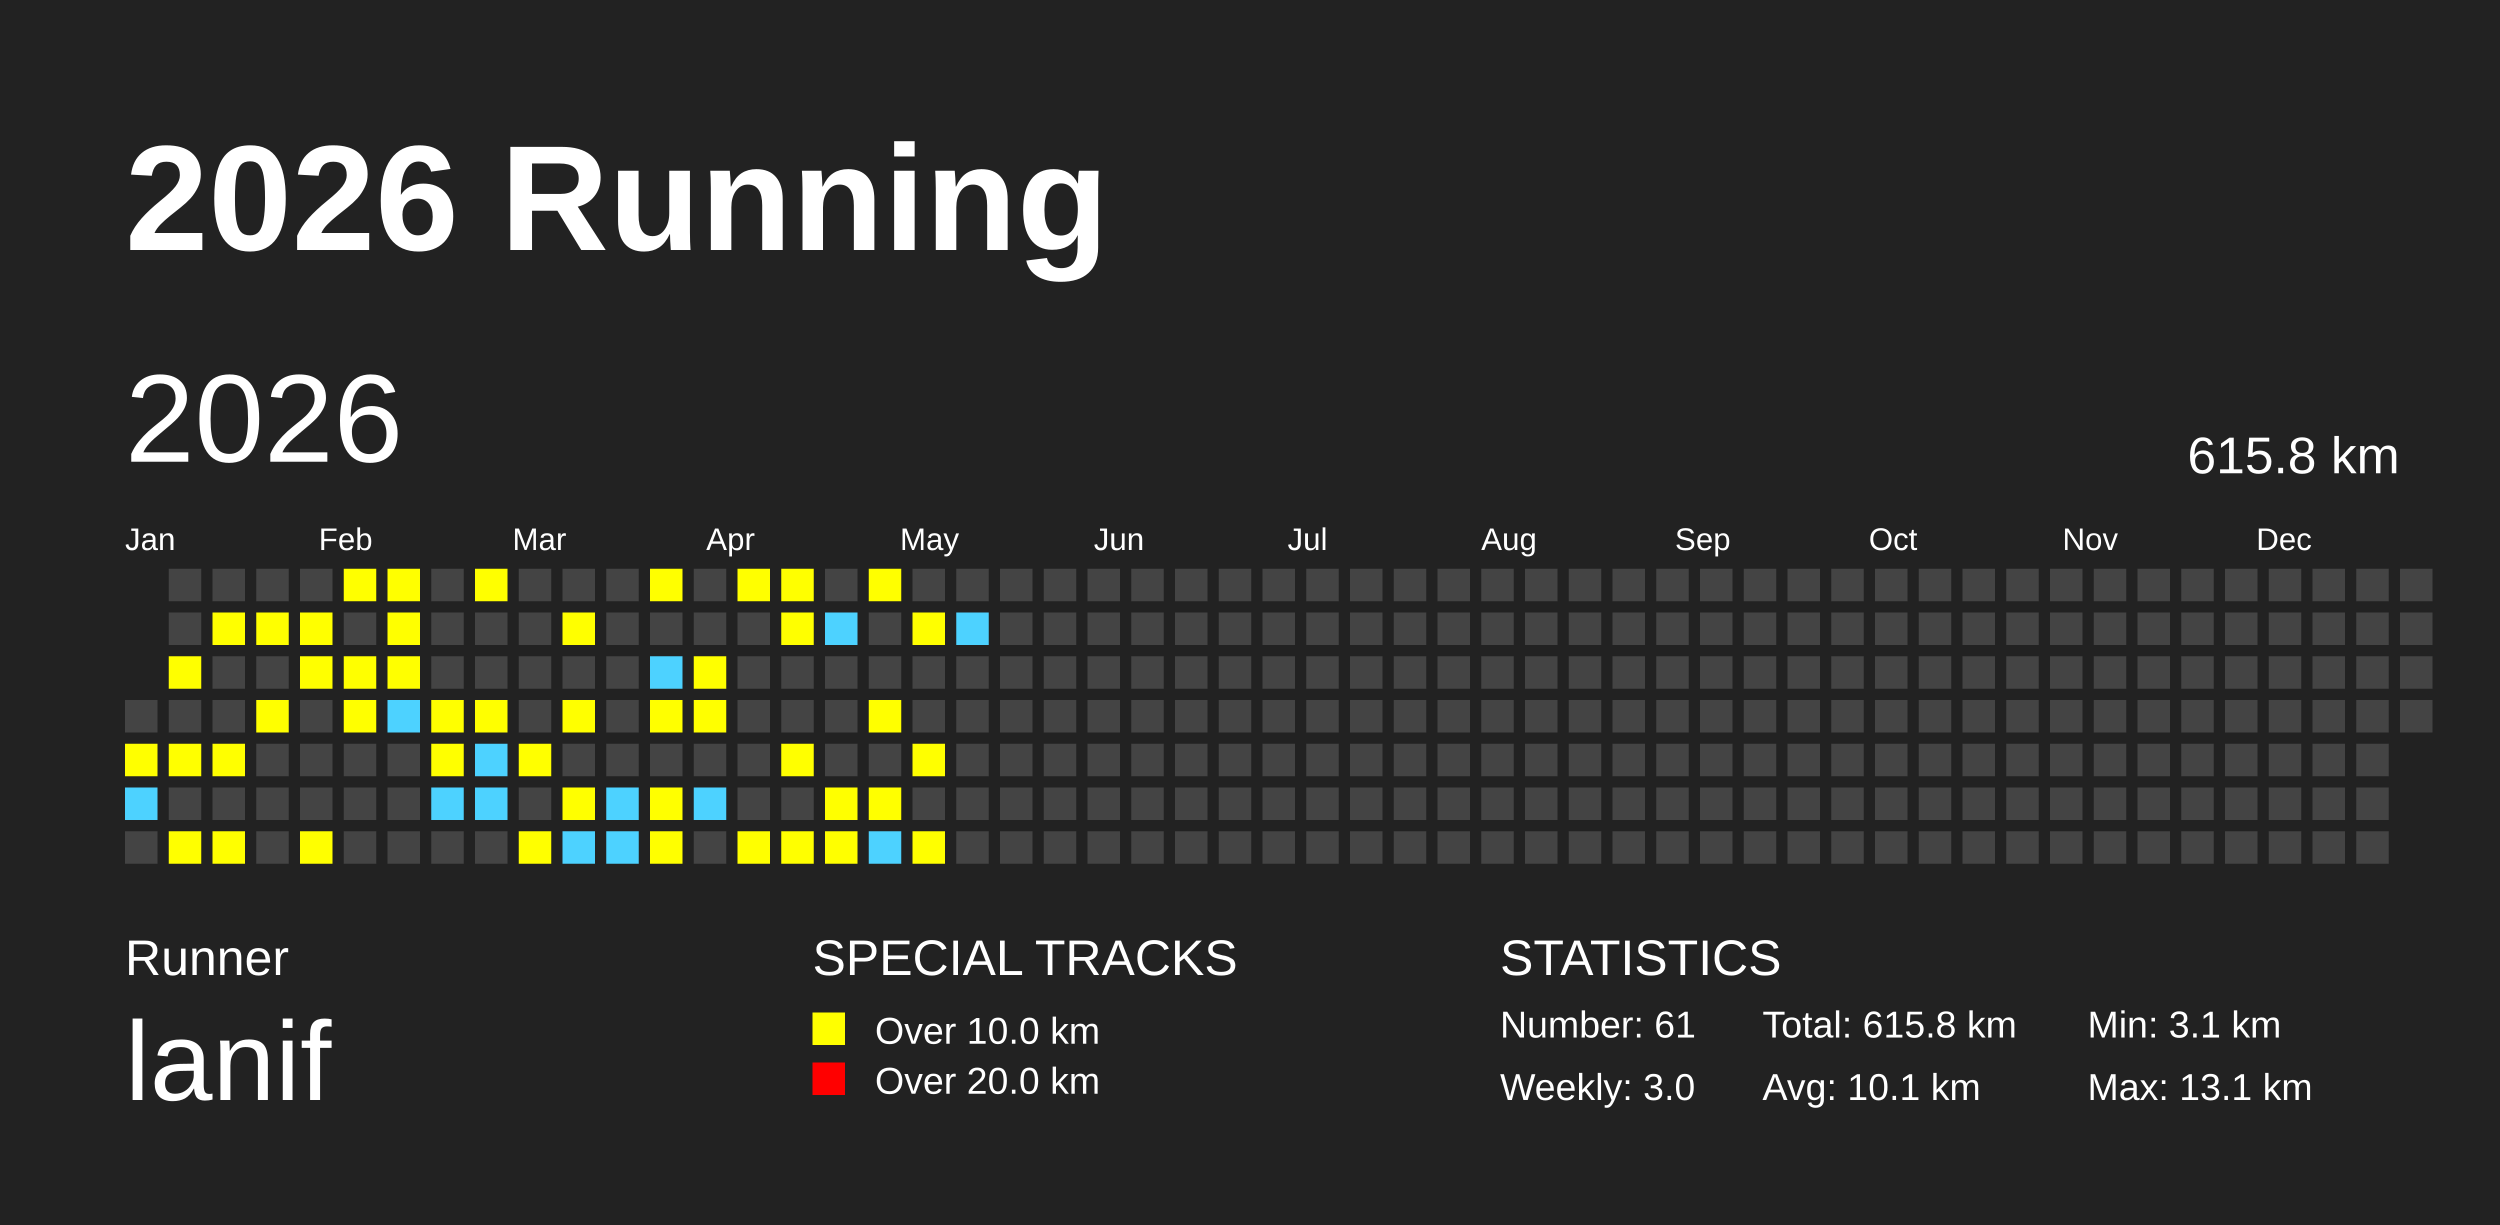
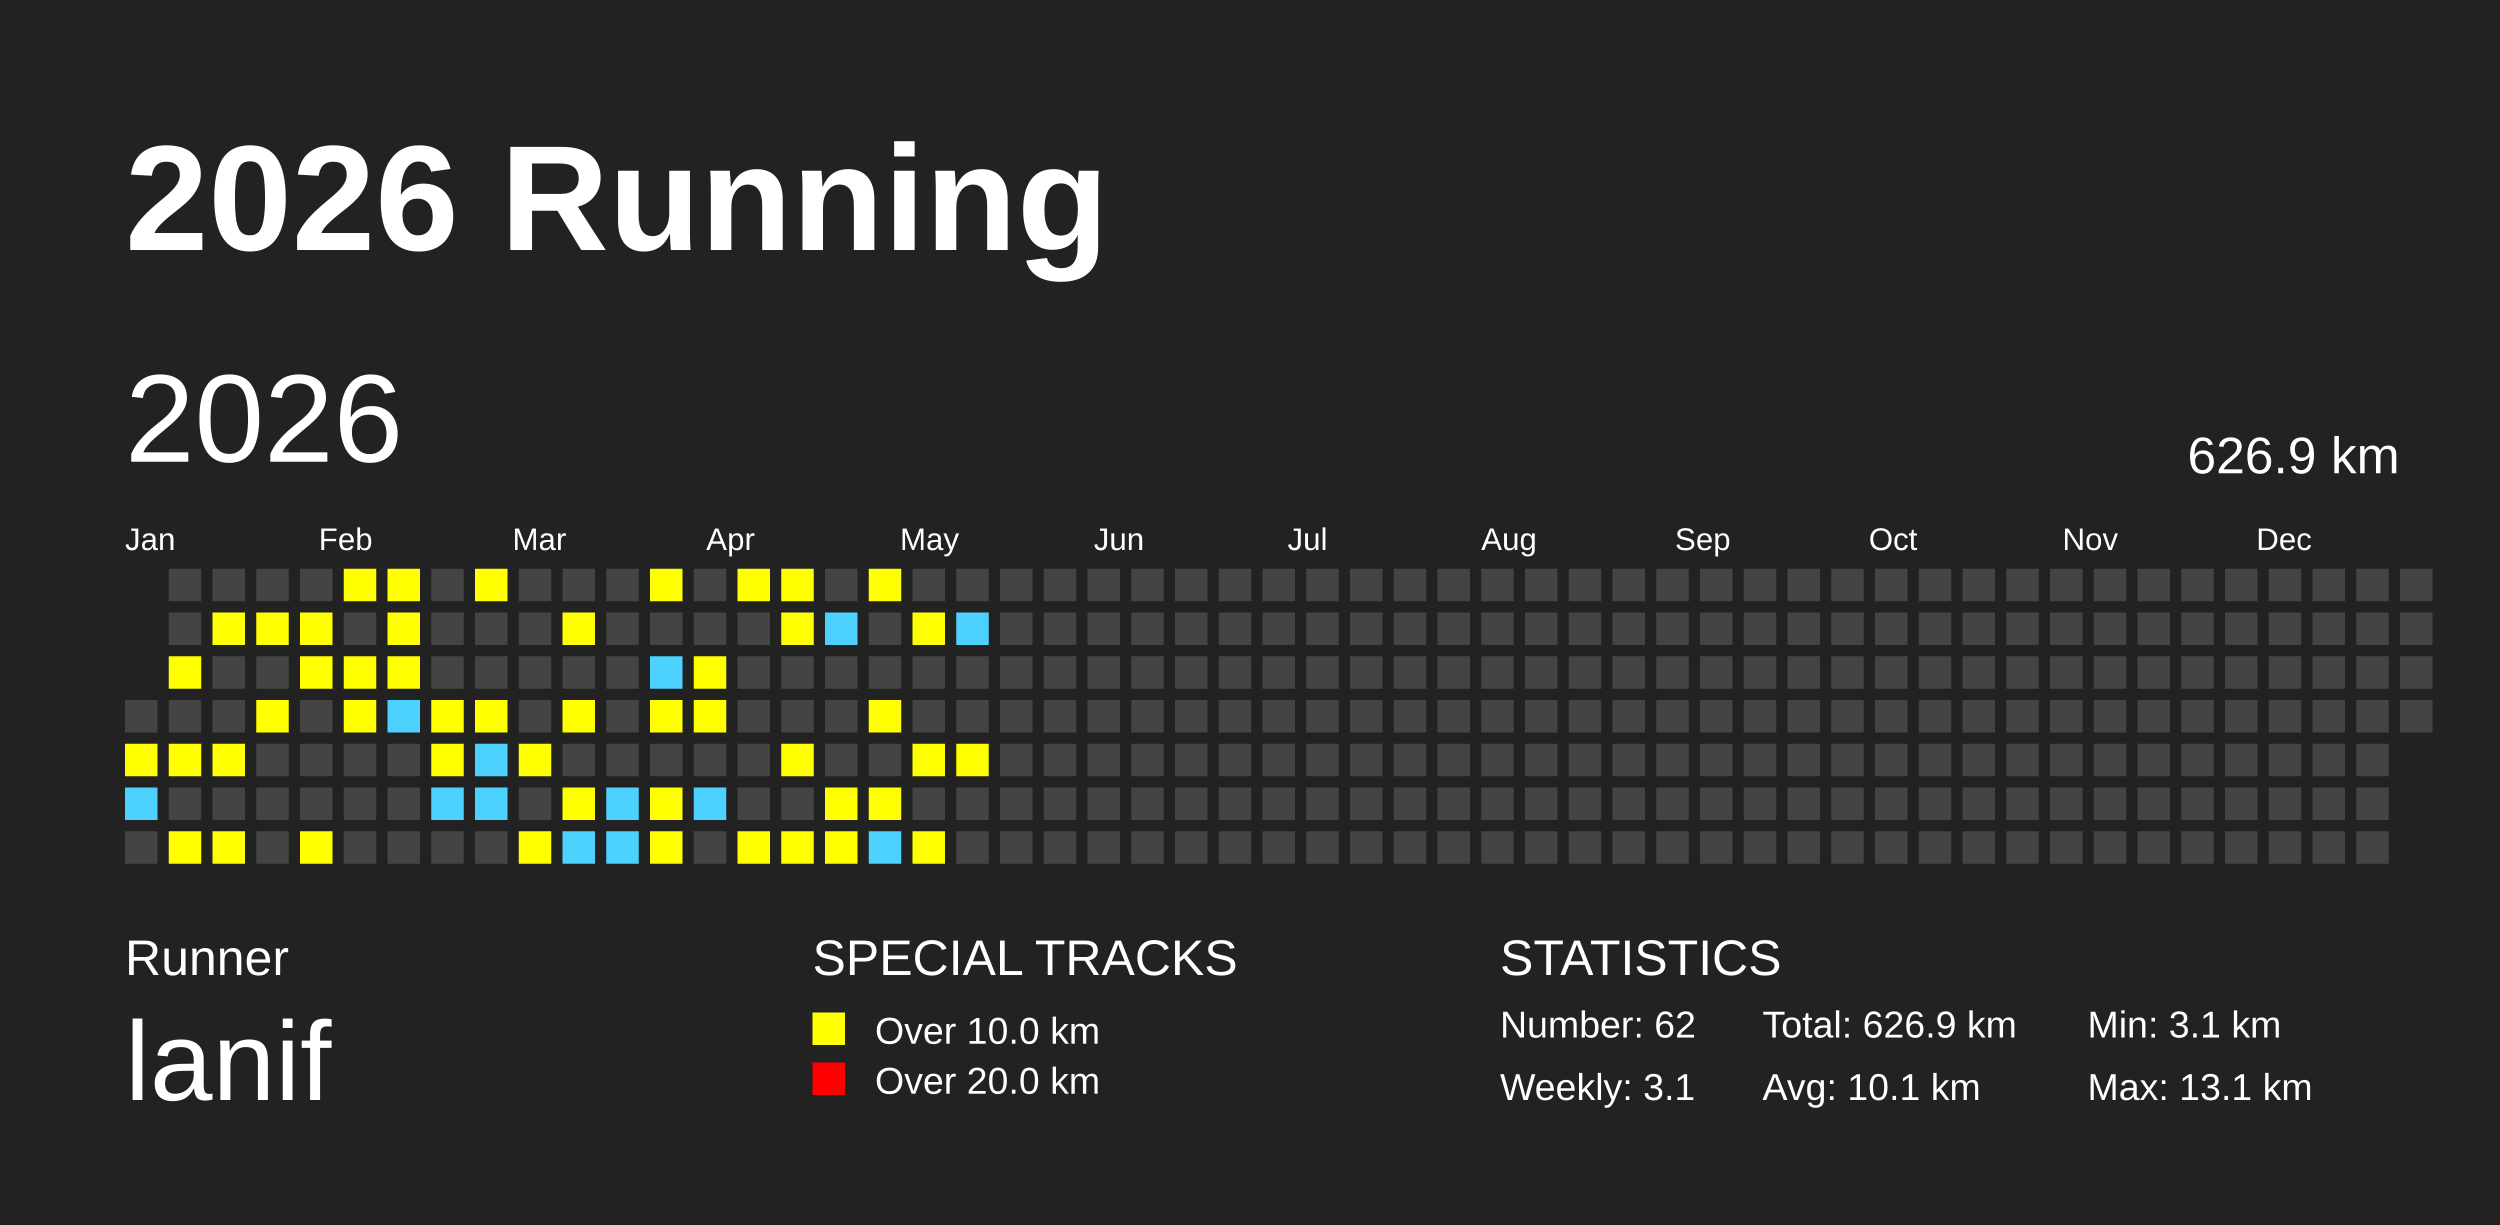
<svg xmlns="http://www.w3.org/2000/svg" baseProfile="full" height="98mm" version="1.1" viewBox="0,0,200,98" width="200mm">
  <defs />
  <rect fill="#222222" height="98" width="200" x="0" y="0" />
  <text fill="#FFFFFF" style="font-size:12px; font-family:Arial; font-weight:bold;" x="10" y="20">2026 Running</text>
  <text fill="#FFFFFF" style="font-size:4px; font-family:Arial" x="10" y="78">Runner</text>
  <text fill="#FFFFFF" style="font-size:9px; font-family:Arial" x="10" y="88">lanif</text>
  <text fill="#FFFFFF" style="font-size:4px; font-family:Arial" x="65" y="78">SPECIAL TRACKS</text>
  <rect fill="yellow" height="2.6" width="2.6" x="65" y="81" />
  <text fill="#FFFFFF" style="font-size:3px; font-family:Arial" x="70" y="83.5">Over 10.0 km</text>
  <rect fill="red" height="2.6" width="2.6" x="65" y="85" />
  <text fill="#FFFFFF" style="font-size:3px; font-family:Arial" x="70" y="87.5">Over 20.0 km</text>
  <text fill="#FFFFFF" style="font-size:4px; font-family:Arial" x="120" y="78">STATISTICS</text>
-   <text fill="#FFFFFF" style="font-size:3px; font-family:Arial" x="120" y="83">Number: 61</text>
-   <text fill="#FFFFFF" style="font-size:3px; font-family:Arial" x="120" y="88">Weekly: 3.0</text>
-   <text fill="#FFFFFF" style="font-size:3px; font-family:Arial" x="141" y="83">Total: 615.8 km</text>
+   <text fill="#FFFFFF" style="font-size:3px; font-family:Arial" x="120" y="83">Number: 62</text>
+   <text fill="#FFFFFF" style="font-size:3px; font-family:Arial" x="120" y="88">Weekly: 3.1</text>
+   <text fill="#FFFFFF" style="font-size:3px; font-family:Arial" x="141" y="83">Total: 626.9 km</text>
  <text fill="#FFFFFF" style="font-size:3px; font-family:Arial" x="141" y="88">Avg: 10.1 km</text>
  <text fill="#FFFFFF" style="font-size:3px; font-family:Arial" x="167" y="83">Min: 3.1 km</text>
  <text fill="#FFFFFF" style="font-size:3px; font-family:Arial" x="167" y="88">Max: 13.1 km</text>
  <text dominant-baseline="hanging" fill="#FFFFFF" style="font-size:10.0px; font-family:Arial;" x="10" y="30">2026</text>
-   <text dominant-baseline="hanging" fill="#FFFFFF" style="font-size:4.125px; font-family:Arial;" x="175" y="35">615.8 km</text>
+   <text dominant-baseline="hanging" fill="#FFFFFF" style="font-size:4.125px; font-family:Arial;" x="175" y="35">626.9 km</text>
  <text fill="#FFFFFF" style="font-size:2.5px; font-family:Arial" x="10.0" y="44">Jan</text>
  <text fill="#FFFFFF" style="font-size:2.5px; font-family:Arial" x="25.5" y="44">Feb</text>
  <text fill="#FFFFFF" style="font-size:2.5px; font-family:Arial" x="41.0" y="44">Mar</text>
  <text fill="#FFFFFF" style="font-size:2.5px; font-family:Arial" x="56.5" y="44">Apr</text>
  <text fill="#FFFFFF" style="font-size:2.5px; font-family:Arial" x="72.0" y="44">May</text>
  <text fill="#FFFFFF" style="font-size:2.5px; font-family:Arial" x="87.5" y="44">Jun</text>
  <text fill="#FFFFFF" style="font-size:2.5px; font-family:Arial" x="103.0" y="44">Jul</text>
  <text fill="#FFFFFF" style="font-size:2.5px; font-family:Arial" x="118.5" y="44">Aug</text>
  <text fill="#FFFFFF" style="font-size:2.5px; font-family:Arial" x="134.0" y="44">Sep</text>
  <text fill="#FFFFFF" style="font-size:2.5px; font-family:Arial" x="149.5" y="44">Oct</text>
  <text fill="#FFFFFF" style="font-size:2.5px; font-family:Arial" x="165.0" y="44">Nov</text>
  <text fill="#FFFFFF" style="font-size:2.5px; font-family:Arial" x="180.5" y="44">Dec</text>
  <rect fill="#444444" height="2.6" width="2.6" x="10.0" y="56.0" />
  <rect fill="yellow" height="2.6" width="2.6" x="10.0" y="59.5" />
  <rect fill="#4DD2FF" height="2.6" width="2.6" x="10.0" y="63.0" />
  <rect fill="#444444" height="2.6" width="2.6" x="10.0" y="66.5" />
  <rect fill="#444444" height="2.6" width="2.6" x="13.5" y="45.5" />
  <rect fill="#444444" height="2.6" width="2.6" x="13.5" y="49.0" />
  <rect fill="yellow" height="2.6" width="2.6" x="13.5" y="52.5" />
  <rect fill="#444444" height="2.6" width="2.6" x="13.5" y="56.0" />
  <rect fill="yellow" height="2.6" width="2.6" x="13.5" y="59.5" />
  <rect fill="#444444" height="2.6" width="2.6" x="13.5" y="63.0" />
  <rect fill="yellow" height="2.6" width="2.6" x="13.5" y="66.5" />
  <rect fill="#444444" height="2.6" width="2.6" x="17.0" y="45.5" />
  <rect fill="yellow" height="2.6" width="2.6" x="17.0" y="49.0" />
  <rect fill="#444444" height="2.6" width="2.6" x="17.0" y="52.5" />
  <rect fill="#444444" height="2.6" width="2.6" x="17.0" y="56.0" />
  <rect fill="yellow" height="2.6" width="2.6" x="17.0" y="59.5" />
  <rect fill="#444444" height="2.6" width="2.6" x="17.0" y="63.0" />
  <rect fill="yellow" height="2.6" width="2.6" x="17.0" y="66.5" />
  <rect fill="#444444" height="2.6" width="2.6" x="20.5" y="45.5" />
  <rect fill="yellow" height="2.6" width="2.6" x="20.5" y="49.0" />
  <rect fill="#444444" height="2.6" width="2.6" x="20.5" y="52.5" />
  <rect fill="yellow" height="2.6" width="2.6" x="20.5" y="56.0" />
  <rect fill="#444444" height="2.6" width="2.6" x="20.5" y="59.5" />
  <rect fill="#444444" height="2.6" width="2.6" x="20.5" y="63.0" />
  <rect fill="#444444" height="2.6" width="2.6" x="20.5" y="66.5" />
  <rect fill="#444444" height="2.6" width="2.6" x="24.0" y="45.5" />
  <rect fill="yellow" height="2.6" width="2.6" x="24.0" y="49.0" />
  <rect fill="yellow" height="2.6" width="2.6" x="24.0" y="52.5" />
  <rect fill="#444444" height="2.6" width="2.6" x="24.0" y="56.0" />
  <rect fill="#444444" height="2.6" width="2.6" x="24.0" y="59.5" />
  <rect fill="#444444" height="2.6" width="2.6" x="24.0" y="63.0" />
  <rect fill="yellow" height="2.6" width="2.6" x="24.0" y="66.5" />
  <rect fill="yellow" height="2.6" width="2.6" x="27.5" y="45.5" />
  <rect fill="#444444" height="2.6" width="2.6" x="27.5" y="49.0" />
  <rect fill="yellow" height="2.6" width="2.6" x="27.5" y="52.5" />
  <rect fill="yellow" height="2.6" width="2.6" x="27.5" y="56.0" />
  <rect fill="#444444" height="2.6" width="2.6" x="27.5" y="59.5" />
  <rect fill="#444444" height="2.6" width="2.6" x="27.5" y="63.0" />
  <rect fill="#444444" height="2.6" width="2.6" x="27.5" y="66.5" />
  <rect fill="yellow" height="2.6" width="2.6" x="31.0" y="45.5" />
  <rect fill="yellow" height="2.6" width="2.6" x="31.0" y="49.0" />
  <rect fill="yellow" height="2.6" width="2.6" x="31.0" y="52.5" />
  <rect fill="#4DD2FF" height="2.6" width="2.6" x="31.0" y="56.0" />
  <rect fill="#444444" height="2.6" width="2.6" x="31.0" y="59.5" />
  <rect fill="#444444" height="2.6" width="2.6" x="31.0" y="63.0" />
  <rect fill="#444444" height="2.6" width="2.6" x="31.0" y="66.5" />
  <rect fill="#444444" height="2.6" width="2.6" x="34.5" y="45.5" />
  <rect fill="#444444" height="2.6" width="2.6" x="34.5" y="49.0" />
  <rect fill="#444444" height="2.6" width="2.6" x="34.5" y="52.5" />
  <rect fill="yellow" height="2.6" width="2.6" x="34.5" y="56.0" />
  <rect fill="yellow" height="2.6" width="2.6" x="34.5" y="59.5" />
  <rect fill="#4DD2FF" height="2.6" width="2.6" x="34.5" y="63.0" />
  <rect fill="#444444" height="2.6" width="2.6" x="34.5" y="66.5" />
  <rect fill="yellow" height="2.6" width="2.6" x="38.0" y="45.5" />
  <rect fill="#444444" height="2.6" width="2.6" x="38.0" y="49.0" />
  <rect fill="#444444" height="2.6" width="2.6" x="38.0" y="52.5" />
  <rect fill="yellow" height="2.6" width="2.6" x="38.0" y="56.0" />
  <rect fill="#4DD2FF" height="2.6" width="2.6" x="38.0" y="59.5" />
  <rect fill="#4DD2FF" height="2.6" width="2.6" x="38.0" y="63.0" />
  <rect fill="#444444" height="2.6" width="2.6" x="38.0" y="66.5" />
  <rect fill="#444444" height="2.6" width="2.6" x="41.5" y="45.5" />
  <rect fill="#444444" height="2.6" width="2.6" x="41.5" y="49.0" />
  <rect fill="#444444" height="2.6" width="2.6" x="41.5" y="52.5" />
  <rect fill="#444444" height="2.6" width="2.6" x="41.5" y="56.0" />
  <rect fill="yellow" height="2.6" width="2.6" x="41.5" y="59.5" />
  <rect fill="#444444" height="2.6" width="2.6" x="41.5" y="63.0" />
  <rect fill="yellow" height="2.6" width="2.6" x="41.5" y="66.5" />
  <rect fill="#444444" height="2.6" width="2.6" x="45.0" y="45.5" />
  <rect fill="yellow" height="2.6" width="2.6" x="45.0" y="49.0" />
  <rect fill="#444444" height="2.6" width="2.6" x="45.0" y="52.5" />
  <rect fill="yellow" height="2.6" width="2.6" x="45.0" y="56.0" />
  <rect fill="#444444" height="2.6" width="2.6" x="45.0" y="59.5" />
  <rect fill="yellow" height="2.6" width="2.6" x="45.0" y="63.0" />
  <rect fill="#4DD2FF" height="2.6" width="2.6" x="45.0" y="66.5" />
  <rect fill="#444444" height="2.6" width="2.6" x="48.5" y="45.5" />
  <rect fill="#444444" height="2.6" width="2.6" x="48.5" y="49.0" />
  <rect fill="#444444" height="2.6" width="2.6" x="48.5" y="52.5" />
  <rect fill="#444444" height="2.6" width="2.6" x="48.5" y="56.0" />
  <rect fill="#444444" height="2.6" width="2.6" x="48.5" y="59.5" />
  <rect fill="#4DD2FF" height="2.6" width="2.6" x="48.5" y="63.0" />
  <rect fill="#4DD2FF" height="2.6" width="2.6" x="48.5" y="66.5" />
  <rect fill="yellow" height="2.6" width="2.6" x="52.0" y="45.5" />
  <rect fill="#444444" height="2.6" width="2.6" x="52.0" y="49.0" />
  <rect fill="#4DD2FF" height="2.6" width="2.6" x="52.0" y="52.5" />
  <rect fill="yellow" height="2.6" width="2.6" x="52.0" y="56.0" />
  <rect fill="#444444" height="2.6" width="2.6" x="52.0" y="59.5" />
  <rect fill="yellow" height="2.6" width="2.6" x="52.0" y="63.0" />
  <rect fill="yellow" height="2.6" width="2.6" x="52.0" y="66.5" />
  <rect fill="#444444" height="2.6" width="2.6" x="55.5" y="45.5" />
  <rect fill="#444444" height="2.6" width="2.6" x="55.5" y="49.0" />
  <rect fill="yellow" height="2.6" width="2.6" x="55.5" y="52.5" />
  <rect fill="yellow" height="2.6" width="2.6" x="55.5" y="56.0" />
  <rect fill="#444444" height="2.6" width="2.6" x="55.5" y="59.5" />
  <rect fill="#4DD2FF" height="2.6" width="2.6" x="55.5" y="63.0" />
  <rect fill="#444444" height="2.6" width="2.6" x="55.5" y="66.5" />
  <rect fill="yellow" height="2.6" width="2.6" x="59.0" y="45.5" />
  <rect fill="#444444" height="2.6" width="2.6" x="59.0" y="49.0" />
  <rect fill="#444444" height="2.6" width="2.6" x="59.0" y="52.5" />
  <rect fill="#444444" height="2.6" width="2.6" x="59.0" y="56.0" />
  <rect fill="#444444" height="2.6" width="2.6" x="59.0" y="59.5" />
  <rect fill="#444444" height="2.6" width="2.6" x="59.0" y="63.0" />
  <rect fill="yellow" height="2.6" width="2.6" x="59.0" y="66.5" />
  <rect fill="yellow" height="2.6" width="2.6" x="62.5" y="45.5" />
  <rect fill="yellow" height="2.6" width="2.6" x="62.5" y="49.0" />
  <rect fill="#444444" height="2.6" width="2.6" x="62.5" y="52.5" />
  <rect fill="#444444" height="2.6" width="2.6" x="62.5" y="56.0" />
  <rect fill="yellow" height="2.6" width="2.6" x="62.5" y="59.5" />
  <rect fill="#444444" height="2.6" width="2.6" x="62.5" y="63.0" />
  <rect fill="yellow" height="2.6" width="2.6" x="62.5" y="66.5" />
  <rect fill="#444444" height="2.6" width="2.6" x="66.0" y="45.5" />
  <rect fill="#4DD2FF" height="2.6" width="2.6" x="66.0" y="49.0" />
  <rect fill="#444444" height="2.6" width="2.6" x="66.0" y="52.5" />
  <rect fill="#444444" height="2.6" width="2.6" x="66.0" y="56.0" />
  <rect fill="#444444" height="2.6" width="2.6" x="66.0" y="59.5" />
  <rect fill="yellow" height="2.6" width="2.6" x="66.0" y="63.0" />
  <rect fill="yellow" height="2.6" width="2.6" x="66.0" y="66.5" />
  <rect fill="yellow" height="2.6" width="2.6" x="69.5" y="45.5" />
  <rect fill="#444444" height="2.6" width="2.6" x="69.5" y="49.0" />
  <rect fill="#444444" height="2.6" width="2.6" x="69.5" y="52.5" />
  <rect fill="yellow" height="2.6" width="2.6" x="69.5" y="56.0" />
  <rect fill="#444444" height="2.6" width="2.6" x="69.5" y="59.5" />
  <rect fill="yellow" height="2.6" width="2.6" x="69.5" y="63.0" />
  <rect fill="#4DD2FF" height="2.6" width="2.6" x="69.5" y="66.5" />
  <rect fill="#444444" height="2.6" width="2.6" x="73.0" y="45.5" />
  <rect fill="yellow" height="2.6" width="2.6" x="73.0" y="49.0" />
  <rect fill="#444444" height="2.6" width="2.6" x="73.0" y="52.5" />
  <rect fill="#444444" height="2.6" width="2.6" x="73.0" y="56.0" />
  <rect fill="yellow" height="2.6" width="2.6" x="73.0" y="59.5" />
  <rect fill="#444444" height="2.6" width="2.6" x="73.0" y="63.0" />
  <rect fill="yellow" height="2.6" width="2.6" x="73.0" y="66.5" />
  <rect fill="#444444" height="2.6" width="2.6" x="76.5" y="45.5" />
  <rect fill="#4DD2FF" height="2.6" width="2.6" x="76.5" y="49.0" />
  <rect fill="#444444" height="2.6" width="2.6" x="76.5" y="52.5" />
  <rect fill="#444444" height="2.6" width="2.6" x="76.5" y="56.0" />
-   <rect fill="#444444" height="2.6" width="2.6" x="76.5" y="59.5" />
+   <rect fill="yellow" height="2.6" width="2.6" x="76.5" y="59.5" />
  <rect fill="#444444" height="2.6" width="2.6" x="76.5" y="63.0" />
  <rect fill="#444444" height="2.6" width="2.6" x="76.5" y="66.5" />
  <rect fill="#444444" height="2.6" width="2.6" x="80.0" y="45.5" />
  <rect fill="#444444" height="2.6" width="2.6" x="80.0" y="49.0" />
  <rect fill="#444444" height="2.6" width="2.6" x="80.0" y="52.5" />
  <rect fill="#444444" height="2.6" width="2.6" x="80.0" y="56.0" />
  <rect fill="#444444" height="2.6" width="2.6" x="80.0" y="59.5" />
  <rect fill="#444444" height="2.6" width="2.6" x="80.0" y="63.0" />
  <rect fill="#444444" height="2.6" width="2.6" x="80.0" y="66.5" />
  <rect fill="#444444" height="2.6" width="2.6" x="83.5" y="45.5" />
  <rect fill="#444444" height="2.6" width="2.6" x="83.5" y="49.0" />
  <rect fill="#444444" height="2.6" width="2.6" x="83.5" y="52.5" />
  <rect fill="#444444" height="2.6" width="2.6" x="83.5" y="56.0" />
  <rect fill="#444444" height="2.6" width="2.6" x="83.5" y="59.5" />
  <rect fill="#444444" height="2.6" width="2.6" x="83.5" y="63.0" />
  <rect fill="#444444" height="2.6" width="2.6" x="83.5" y="66.5" />
  <rect fill="#444444" height="2.6" width="2.6" x="87.0" y="45.5" />
  <rect fill="#444444" height="2.6" width="2.6" x="87.0" y="49.0" />
  <rect fill="#444444" height="2.6" width="2.6" x="87.0" y="52.5" />
  <rect fill="#444444" height="2.6" width="2.6" x="87.0" y="56.0" />
  <rect fill="#444444" height="2.6" width="2.6" x="87.0" y="59.5" />
  <rect fill="#444444" height="2.6" width="2.6" x="87.0" y="63.0" />
  <rect fill="#444444" height="2.6" width="2.6" x="87.0" y="66.5" />
  <rect fill="#444444" height="2.6" width="2.6" x="90.5" y="45.5" />
  <rect fill="#444444" height="2.6" width="2.6" x="90.5" y="49.0" />
  <rect fill="#444444" height="2.6" width="2.6" x="90.5" y="52.5" />
  <rect fill="#444444" height="2.6" width="2.6" x="90.5" y="56.0" />
  <rect fill="#444444" height="2.6" width="2.6" x="90.5" y="59.5" />
  <rect fill="#444444" height="2.6" width="2.6" x="90.5" y="63.0" />
  <rect fill="#444444" height="2.6" width="2.6" x="90.5" y="66.5" />
  <rect fill="#444444" height="2.6" width="2.6" x="94.0" y="45.5" />
  <rect fill="#444444" height="2.6" width="2.6" x="94.0" y="49.0" />
  <rect fill="#444444" height="2.6" width="2.6" x="94.0" y="52.5" />
  <rect fill="#444444" height="2.6" width="2.6" x="94.0" y="56.0" />
  <rect fill="#444444" height="2.6" width="2.6" x="94.0" y="59.5" />
  <rect fill="#444444" height="2.6" width="2.6" x="94.0" y="63.0" />
  <rect fill="#444444" height="2.6" width="2.6" x="94.0" y="66.5" />
  <rect fill="#444444" height="2.6" width="2.6" x="97.5" y="45.5" />
  <rect fill="#444444" height="2.6" width="2.6" x="97.5" y="49.0" />
  <rect fill="#444444" height="2.6" width="2.6" x="97.5" y="52.5" />
  <rect fill="#444444" height="2.6" width="2.6" x="97.5" y="56.0" />
  <rect fill="#444444" height="2.6" width="2.6" x="97.5" y="59.5" />
  <rect fill="#444444" height="2.6" width="2.6" x="97.5" y="63.0" />
  <rect fill="#444444" height="2.6" width="2.6" x="97.5" y="66.5" />
  <rect fill="#444444" height="2.6" width="2.6" x="101.0" y="45.5" />
  <rect fill="#444444" height="2.6" width="2.6" x="101.0" y="49.0" />
  <rect fill="#444444" height="2.6" width="2.6" x="101.0" y="52.5" />
  <rect fill="#444444" height="2.6" width="2.6" x="101.0" y="56.0" />
  <rect fill="#444444" height="2.6" width="2.6" x="101.0" y="59.5" />
  <rect fill="#444444" height="2.6" width="2.6" x="101.0" y="63.0" />
  <rect fill="#444444" height="2.6" width="2.6" x="101.0" y="66.5" />
  <rect fill="#444444" height="2.6" width="2.6" x="104.5" y="45.5" />
  <rect fill="#444444" height="2.6" width="2.6" x="104.5" y="49.0" />
  <rect fill="#444444" height="2.6" width="2.6" x="104.5" y="52.5" />
  <rect fill="#444444" height="2.6" width="2.6" x="104.5" y="56.0" />
  <rect fill="#444444" height="2.6" width="2.6" x="104.5" y="59.5" />
  <rect fill="#444444" height="2.6" width="2.6" x="104.5" y="63.0" />
  <rect fill="#444444" height="2.6" width="2.6" x="104.5" y="66.5" />
  <rect fill="#444444" height="2.6" width="2.6" x="108.0" y="45.5" />
  <rect fill="#444444" height="2.6" width="2.6" x="108.0" y="49.0" />
  <rect fill="#444444" height="2.6" width="2.6" x="108.0" y="52.5" />
  <rect fill="#444444" height="2.6" width="2.6" x="108.0" y="56.0" />
  <rect fill="#444444" height="2.6" width="2.6" x="108.0" y="59.5" />
  <rect fill="#444444" height="2.6" width="2.6" x="108.0" y="63.0" />
  <rect fill="#444444" height="2.6" width="2.6" x="108.0" y="66.5" />
  <rect fill="#444444" height="2.6" width="2.6" x="111.5" y="45.5" />
  <rect fill="#444444" height="2.6" width="2.6" x="111.5" y="49.0" />
  <rect fill="#444444" height="2.6" width="2.6" x="111.5" y="52.5" />
  <rect fill="#444444" height="2.6" width="2.6" x="111.5" y="56.0" />
  <rect fill="#444444" height="2.6" width="2.6" x="111.5" y="59.5" />
  <rect fill="#444444" height="2.6" width="2.6" x="111.5" y="63.0" />
  <rect fill="#444444" height="2.6" width="2.6" x="111.5" y="66.5" />
  <rect fill="#444444" height="2.6" width="2.6" x="115.0" y="45.5" />
  <rect fill="#444444" height="2.6" width="2.6" x="115.0" y="49.0" />
  <rect fill="#444444" height="2.6" width="2.6" x="115.0" y="52.5" />
  <rect fill="#444444" height="2.6" width="2.6" x="115.0" y="56.0" />
  <rect fill="#444444" height="2.6" width="2.6" x="115.0" y="59.5" />
  <rect fill="#444444" height="2.6" width="2.6" x="115.0" y="63.0" />
  <rect fill="#444444" height="2.6" width="2.6" x="115.0" y="66.5" />
  <rect fill="#444444" height="2.6" width="2.6" x="118.5" y="45.5" />
  <rect fill="#444444" height="2.6" width="2.6" x="118.5" y="49.0" />
  <rect fill="#444444" height="2.6" width="2.6" x="118.5" y="52.5" />
  <rect fill="#444444" height="2.6" width="2.6" x="118.5" y="56.0" />
  <rect fill="#444444" height="2.6" width="2.6" x="118.5" y="59.5" />
  <rect fill="#444444" height="2.6" width="2.6" x="118.5" y="63.0" />
  <rect fill="#444444" height="2.6" width="2.6" x="118.5" y="66.5" />
  <rect fill="#444444" height="2.6" width="2.6" x="122.0" y="45.5" />
  <rect fill="#444444" height="2.6" width="2.6" x="122.0" y="49.0" />
  <rect fill="#444444" height="2.6" width="2.6" x="122.0" y="52.5" />
  <rect fill="#444444" height="2.6" width="2.6" x="122.0" y="56.0" />
  <rect fill="#444444" height="2.6" width="2.6" x="122.0" y="59.5" />
  <rect fill="#444444" height="2.6" width="2.6" x="122.0" y="63.0" />
  <rect fill="#444444" height="2.6" width="2.6" x="122.0" y="66.5" />
  <rect fill="#444444" height="2.6" width="2.6" x="125.5" y="45.5" />
  <rect fill="#444444" height="2.6" width="2.6" x="125.5" y="49.0" />
  <rect fill="#444444" height="2.6" width="2.6" x="125.5" y="52.5" />
  <rect fill="#444444" height="2.6" width="2.6" x="125.5" y="56.0" />
  <rect fill="#444444" height="2.6" width="2.6" x="125.5" y="59.5" />
  <rect fill="#444444" height="2.6" width="2.6" x="125.5" y="63.0" />
  <rect fill="#444444" height="2.6" width="2.6" x="125.5" y="66.5" />
  <rect fill="#444444" height="2.6" width="2.6" x="129.0" y="45.5" />
  <rect fill="#444444" height="2.6" width="2.6" x="129.0" y="49.0" />
  <rect fill="#444444" height="2.6" width="2.6" x="129.0" y="52.5" />
  <rect fill="#444444" height="2.6" width="2.6" x="129.0" y="56.0" />
  <rect fill="#444444" height="2.6" width="2.6" x="129.0" y="59.5" />
  <rect fill="#444444" height="2.6" width="2.6" x="129.0" y="63.0" />
  <rect fill="#444444" height="2.6" width="2.6" x="129.0" y="66.5" />
  <rect fill="#444444" height="2.6" width="2.6" x="132.5" y="45.5" />
  <rect fill="#444444" height="2.6" width="2.6" x="132.5" y="49.0" />
  <rect fill="#444444" height="2.6" width="2.6" x="132.5" y="52.5" />
  <rect fill="#444444" height="2.6" width="2.6" x="132.5" y="56.0" />
  <rect fill="#444444" height="2.6" width="2.6" x="132.5" y="59.5" />
  <rect fill="#444444" height="2.6" width="2.6" x="132.5" y="63.0" />
  <rect fill="#444444" height="2.6" width="2.6" x="132.5" y="66.5" />
  <rect fill="#444444" height="2.6" width="2.6" x="136.0" y="45.5" />
  <rect fill="#444444" height="2.6" width="2.6" x="136.0" y="49.0" />
  <rect fill="#444444" height="2.6" width="2.6" x="136.0" y="52.5" />
  <rect fill="#444444" height="2.6" width="2.6" x="136.0" y="56.0" />
  <rect fill="#444444" height="2.6" width="2.6" x="136.0" y="59.5" />
  <rect fill="#444444" height="2.6" width="2.6" x="136.0" y="63.0" />
  <rect fill="#444444" height="2.6" width="2.6" x="136.0" y="66.5" />
  <rect fill="#444444" height="2.6" width="2.6" x="139.5" y="45.5" />
  <rect fill="#444444" height="2.6" width="2.6" x="139.5" y="49.0" />
  <rect fill="#444444" height="2.6" width="2.6" x="139.5" y="52.5" />
  <rect fill="#444444" height="2.6" width="2.6" x="139.5" y="56.0" />
  <rect fill="#444444" height="2.6" width="2.6" x="139.5" y="59.5" />
  <rect fill="#444444" height="2.6" width="2.6" x="139.5" y="63.0" />
  <rect fill="#444444" height="2.6" width="2.6" x="139.5" y="66.5" />
  <rect fill="#444444" height="2.6" width="2.6" x="143.0" y="45.5" />
  <rect fill="#444444" height="2.6" width="2.6" x="143.0" y="49.0" />
  <rect fill="#444444" height="2.6" width="2.6" x="143.0" y="52.5" />
  <rect fill="#444444" height="2.6" width="2.6" x="143.0" y="56.0" />
  <rect fill="#444444" height="2.6" width="2.6" x="143.0" y="59.5" />
  <rect fill="#444444" height="2.6" width="2.6" x="143.0" y="63.0" />
  <rect fill="#444444" height="2.6" width="2.6" x="143.0" y="66.5" />
  <rect fill="#444444" height="2.6" width="2.6" x="146.5" y="45.5" />
  <rect fill="#444444" height="2.6" width="2.6" x="146.5" y="49.0" />
  <rect fill="#444444" height="2.6" width="2.6" x="146.5" y="52.5" />
  <rect fill="#444444" height="2.6" width="2.6" x="146.5" y="56.0" />
  <rect fill="#444444" height="2.6" width="2.6" x="146.5" y="59.5" />
  <rect fill="#444444" height="2.6" width="2.6" x="146.5" y="63.0" />
  <rect fill="#444444" height="2.6" width="2.6" x="146.5" y="66.5" />
  <rect fill="#444444" height="2.6" width="2.6" x="150.0" y="45.5" />
  <rect fill="#444444" height="2.6" width="2.6" x="150.0" y="49.0" />
  <rect fill="#444444" height="2.6" width="2.6" x="150.0" y="52.5" />
  <rect fill="#444444" height="2.6" width="2.6" x="150.0" y="56.0" />
  <rect fill="#444444" height="2.6" width="2.6" x="150.0" y="59.5" />
  <rect fill="#444444" height="2.6" width="2.6" x="150.0" y="63.0" />
  <rect fill="#444444" height="2.6" width="2.6" x="150.0" y="66.5" />
  <rect fill="#444444" height="2.6" width="2.6" x="153.5" y="45.5" />
  <rect fill="#444444" height="2.6" width="2.6" x="153.5" y="49.0" />
  <rect fill="#444444" height="2.6" width="2.6" x="153.5" y="52.5" />
  <rect fill="#444444" height="2.6" width="2.6" x="153.5" y="56.0" />
  <rect fill="#444444" height="2.6" width="2.6" x="153.5" y="59.5" />
  <rect fill="#444444" height="2.6" width="2.6" x="153.5" y="63.0" />
  <rect fill="#444444" height="2.6" width="2.6" x="153.5" y="66.5" />
  <rect fill="#444444" height="2.6" width="2.6" x="157.0" y="45.5" />
  <rect fill="#444444" height="2.6" width="2.6" x="157.0" y="49.0" />
  <rect fill="#444444" height="2.6" width="2.6" x="157.0" y="52.5" />
  <rect fill="#444444" height="2.6" width="2.6" x="157.0" y="56.0" />
  <rect fill="#444444" height="2.6" width="2.6" x="157.0" y="59.5" />
  <rect fill="#444444" height="2.6" width="2.6" x="157.0" y="63.0" />
  <rect fill="#444444" height="2.6" width="2.6" x="157.0" y="66.5" />
  <rect fill="#444444" height="2.6" width="2.6" x="160.5" y="45.5" />
  <rect fill="#444444" height="2.6" width="2.6" x="160.5" y="49.0" />
  <rect fill="#444444" height="2.6" width="2.6" x="160.5" y="52.5" />
  <rect fill="#444444" height="2.6" width="2.6" x="160.5" y="56.0" />
  <rect fill="#444444" height="2.6" width="2.6" x="160.5" y="59.5" />
  <rect fill="#444444" height="2.6" width="2.6" x="160.5" y="63.0" />
  <rect fill="#444444" height="2.6" width="2.6" x="160.5" y="66.5" />
  <rect fill="#444444" height="2.6" width="2.6" x="164.0" y="45.5" />
  <rect fill="#444444" height="2.6" width="2.6" x="164.0" y="49.0" />
  <rect fill="#444444" height="2.6" width="2.6" x="164.0" y="52.5" />
  <rect fill="#444444" height="2.6" width="2.6" x="164.0" y="56.0" />
  <rect fill="#444444" height="2.6" width="2.6" x="164.0" y="59.5" />
  <rect fill="#444444" height="2.6" width="2.6" x="164.0" y="63.0" />
  <rect fill="#444444" height="2.6" width="2.6" x="164.0" y="66.5" />
  <rect fill="#444444" height="2.6" width="2.6" x="167.5" y="45.5" />
  <rect fill="#444444" height="2.6" width="2.6" x="167.5" y="49.0" />
  <rect fill="#444444" height="2.6" width="2.6" x="167.5" y="52.5" />
  <rect fill="#444444" height="2.6" width="2.6" x="167.5" y="56.0" />
  <rect fill="#444444" height="2.6" width="2.6" x="167.5" y="59.5" />
  <rect fill="#444444" height="2.6" width="2.6" x="167.5" y="63.0" />
  <rect fill="#444444" height="2.6" width="2.6" x="167.5" y="66.5" />
  <rect fill="#444444" height="2.6" width="2.6" x="171.0" y="45.5" />
  <rect fill="#444444" height="2.6" width="2.6" x="171.0" y="49.0" />
  <rect fill="#444444" height="2.6" width="2.6" x="171.0" y="52.5" />
  <rect fill="#444444" height="2.6" width="2.6" x="171.0" y="56.0" />
  <rect fill="#444444" height="2.6" width="2.6" x="171.0" y="59.5" />
  <rect fill="#444444" height="2.6" width="2.6" x="171.0" y="63.0" />
  <rect fill="#444444" height="2.6" width="2.6" x="171.0" y="66.5" />
  <rect fill="#444444" height="2.6" width="2.6" x="174.5" y="45.5" />
  <rect fill="#444444" height="2.6" width="2.6" x="174.5" y="49.0" />
  <rect fill="#444444" height="2.6" width="2.6" x="174.5" y="52.5" />
  <rect fill="#444444" height="2.6" width="2.6" x="174.5" y="56.0" />
  <rect fill="#444444" height="2.6" width="2.6" x="174.5" y="59.5" />
  <rect fill="#444444" height="2.6" width="2.6" x="174.5" y="63.0" />
  <rect fill="#444444" height="2.6" width="2.6" x="174.5" y="66.5" />
  <rect fill="#444444" height="2.6" width="2.6" x="178.0" y="45.5" />
  <rect fill="#444444" height="2.6" width="2.6" x="178.0" y="49.0" />
  <rect fill="#444444" height="2.6" width="2.6" x="178.0" y="52.5" />
  <rect fill="#444444" height="2.6" width="2.6" x="178.0" y="56.0" />
  <rect fill="#444444" height="2.6" width="2.6" x="178.0" y="59.5" />
  <rect fill="#444444" height="2.6" width="2.6" x="178.0" y="63.0" />
  <rect fill="#444444" height="2.6" width="2.6" x="178.0" y="66.5" />
  <rect fill="#444444" height="2.6" width="2.6" x="181.5" y="45.5" />
  <rect fill="#444444" height="2.6" width="2.6" x="181.5" y="49.0" />
  <rect fill="#444444" height="2.6" width="2.6" x="181.5" y="52.5" />
  <rect fill="#444444" height="2.6" width="2.6" x="181.5" y="56.0" />
  <rect fill="#444444" height="2.6" width="2.6" x="181.5" y="59.5" />
  <rect fill="#444444" height="2.6" width="2.6" x="181.5" y="63.0" />
  <rect fill="#444444" height="2.6" width="2.6" x="181.5" y="66.5" />
  <rect fill="#444444" height="2.6" width="2.6" x="185.0" y="45.5" />
  <rect fill="#444444" height="2.6" width="2.6" x="185.0" y="49.0" />
  <rect fill="#444444" height="2.6" width="2.6" x="185.0" y="52.5" />
  <rect fill="#444444" height="2.6" width="2.6" x="185.0" y="56.0" />
  <rect fill="#444444" height="2.6" width="2.6" x="185.0" y="59.5" />
  <rect fill="#444444" height="2.6" width="2.6" x="185.0" y="63.0" />
  <rect fill="#444444" height="2.6" width="2.6" x="185.0" y="66.5" />
  <rect fill="#444444" height="2.6" width="2.6" x="188.5" y="45.5" />
  <rect fill="#444444" height="2.6" width="2.6" x="188.5" y="49.0" />
  <rect fill="#444444" height="2.6" width="2.6" x="188.5" y="52.5" />
  <rect fill="#444444" height="2.6" width="2.6" x="188.5" y="56.0" />
  <rect fill="#444444" height="2.6" width="2.6" x="188.5" y="59.5" />
  <rect fill="#444444" height="2.6" width="2.6" x="188.5" y="63.0" />
  <rect fill="#444444" height="2.6" width="2.6" x="188.5" y="66.5" />
  <rect fill="#444444" height="2.6" width="2.6" x="192.0" y="45.5" />
  <rect fill="#444444" height="2.6" width="2.6" x="192.0" y="49.0" />
  <rect fill="#444444" height="2.6" width="2.6" x="192.0" y="52.5" />
  <rect fill="#444444" height="2.6" width="2.6" x="192.0" y="56.0" />
</svg>
